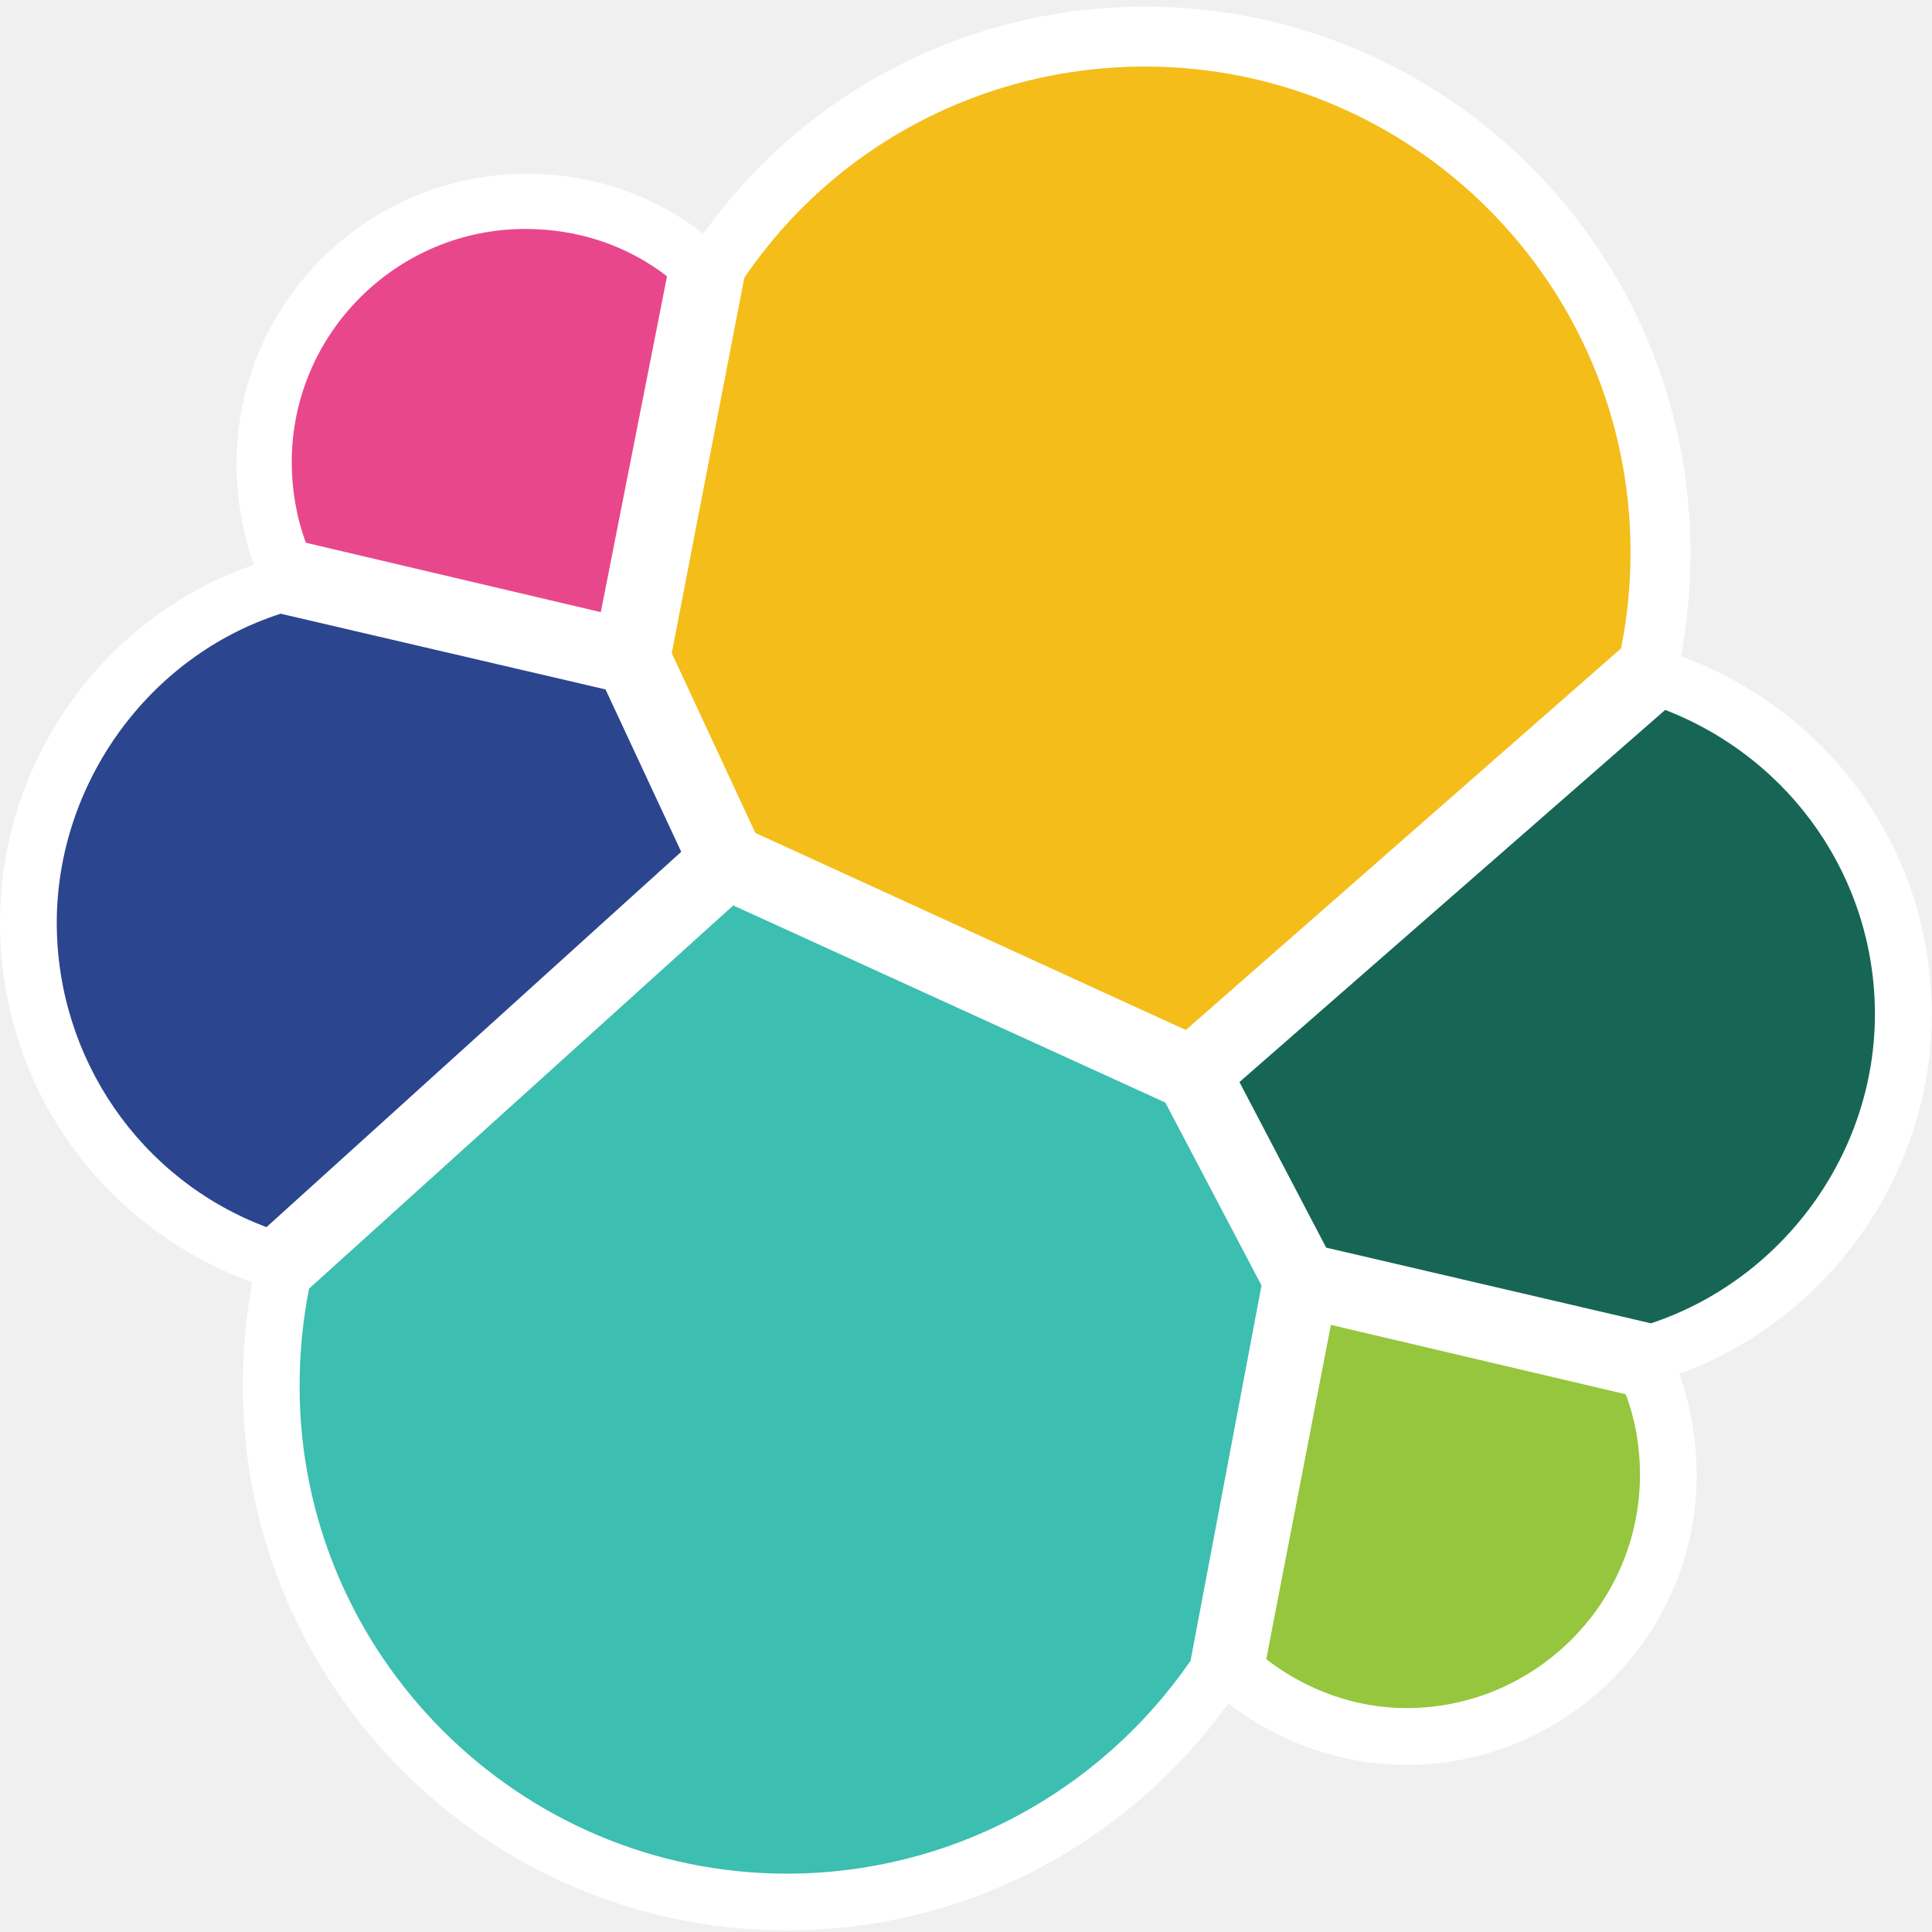
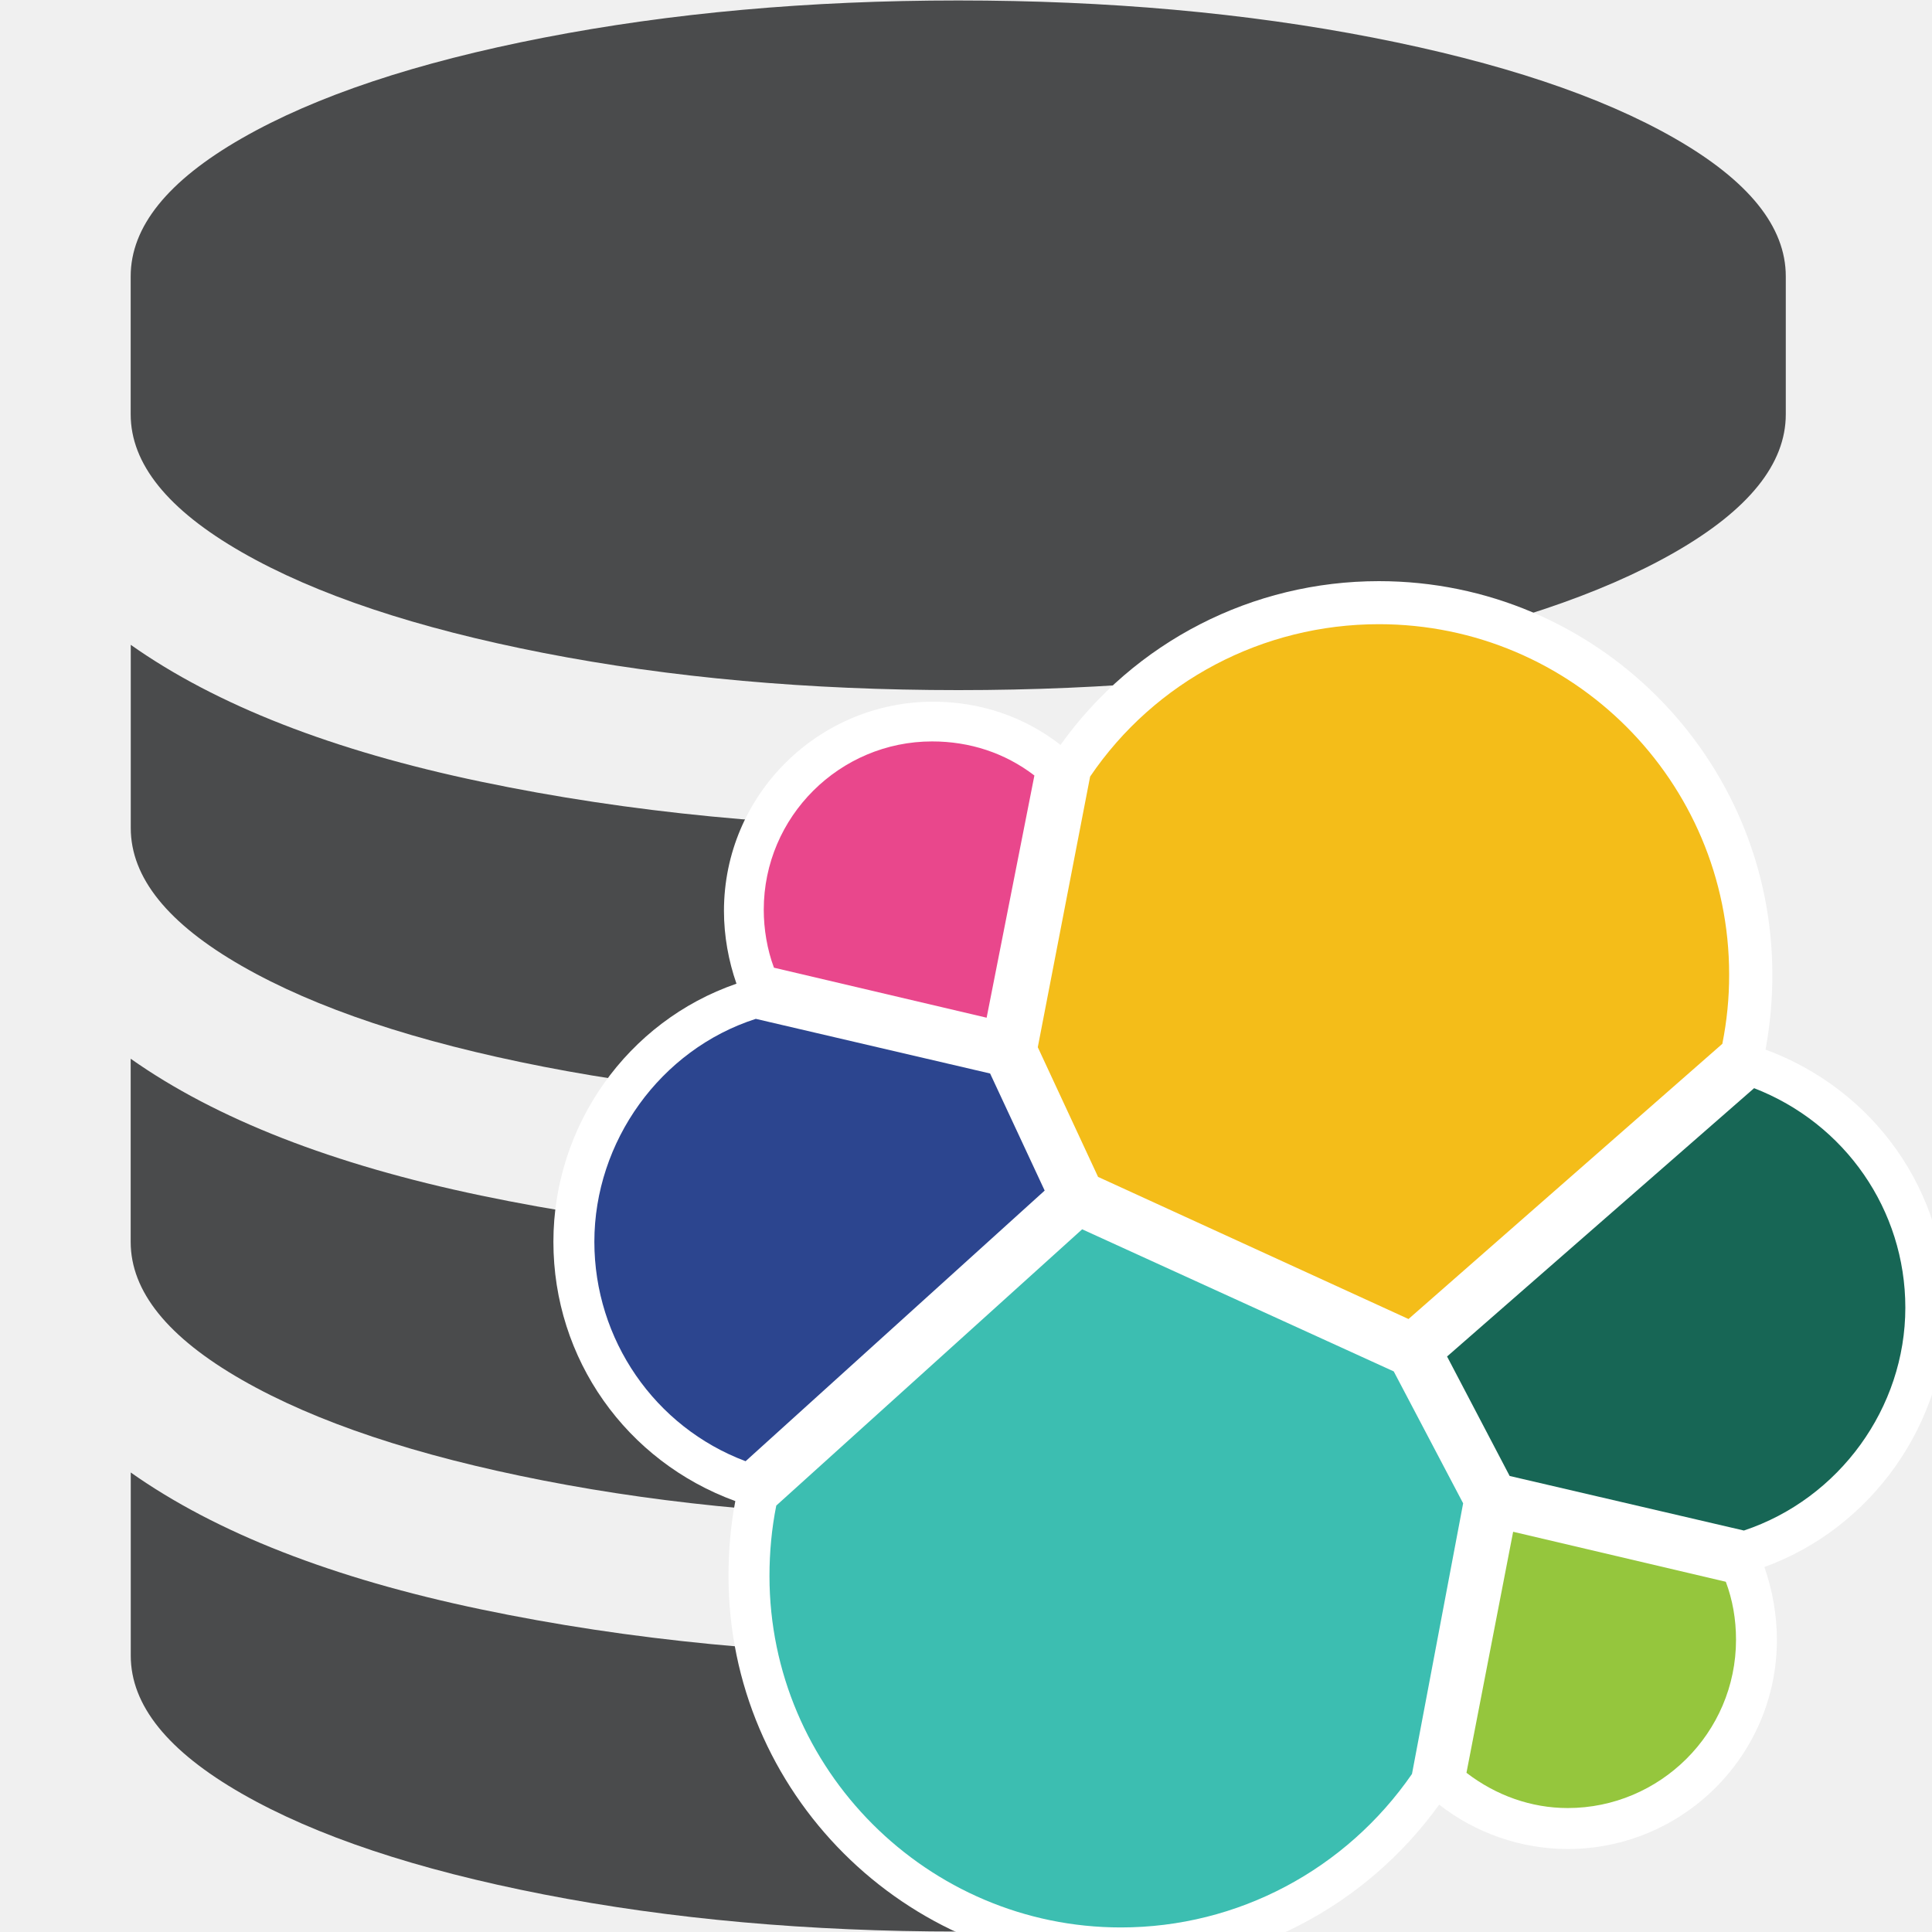
- <svg xmlns="http://www.w3.org/2000/svg" width="2500" height="2500" viewBox="0 0 256 256" preserveAspectRatio="xMinYMin meet">
-   <path d="M255.96 134.393c0-21.521-13.373-40.117-33.223-47.43a75.239 75.239 0 0 0 1.253-13.791c0-39.909-32.386-72.295-72.295-72.295-23.193 0-44.923 11.074-58.505 30.088-6.686-5.224-14.835-7.94-23.402-7.94-21.104 0-38.446 17.133-38.446 38.446 0 4.597.836 9.194 2.298 13.373C13.582 81.739 0 100.962 0 122.274c0 21.522 13.373 40.327 33.431 47.64-.835 4.388-1.253 8.985-1.253 13.79 0 39.7 32.386 72.087 72.086 72.087 23.402 0 44.924-11.283 58.505-30.088 6.686 5.223 15.044 8.149 23.611 8.149 21.104 0 38.446-17.134 38.446-38.446 0-4.597-.836-9.194-2.298-13.373 19.64-7.104 33.431-26.327 33.431-47.64z" fill="#FFF" />
-   <path d="M100.085 110.364l57.043 26.119 57.669-50.565a64.312 64.312 0 0 0 1.253-12.746c0-35.52-28.834-64.355-64.355-64.355-21.313 0-41.162 10.447-53.072 27.998l-9.612 49.73 11.074 23.82z" fill="#F4BD19" />
-   <path d="M40.953 170.75c-.835 4.179-1.253 8.567-1.253 12.955 0 35.52 29.043 64.564 64.564 64.564 21.522 0 41.372-10.656 53.49-28.208l9.403-49.729-12.746-24.238-57.251-26.118-56.207 50.774z" fill="#3CBEB1" />
-   <path d="M40.536 71.918l39.073 9.194 8.775-44.506c-5.432-4.179-11.91-6.268-18.805-6.268-16.925 0-30.924 13.79-30.924 30.924 0 3.552.627 7.313 1.88 10.656z" fill="#E9478C" />
-   <path d="M37.192 81.32c-17.551 5.642-29.67 22.567-29.67 40.954 0 17.97 11.074 34.059 27.79 40.327l54.953-49.73-10.03-21.52-43.043-10.03z" fill="#2C458F" />
-   <path d="M167.784 219.852c5.432 4.18 11.91 6.478 18.596 6.478 16.925 0 30.924-13.79 30.924-30.924 0-3.761-.627-7.314-1.88-10.657l-39.073-9.193-8.567 44.296z" fill="#95C63D" />
-   <path d="M175.724 165.317l43.043 10.03c17.551-5.85 29.67-22.566 29.67-40.954 0-17.97-11.074-33.849-27.79-40.326l-56.415 49.311 11.492 21.94z" fill="#176655" />
+ <svg xmlns="http://www.w3.org/2000/svg" version="1.1" id="Layer_1" x="0px" y="0px" viewBox="0 0 2500 2500" style="enable-background:new 0 0 2500 2500;" xml:space="preserve">
+   <style type="text/css">
+ 	.st0{fill:#4A4B4C;}
+ 	.st1{fill:#FFFFFF;}
+ 	.st2{fill:#F4BD19;}
+ 	.st3{fill:#3CBEB1;}
+ 	.st4{fill:#E9478C;}
+ 	.st5{fill:#2C458F;}
+ 	.st6{fill:#95C63D;}
+ 	.st7{fill:#176655;}
+ </style>
+   <g>
+     <path class="st0" d="M1240,1071.5c220.3,0,426.2-20,617.7-60c191.5-40,80.9,38.1,191.5-40l114,129.1c0,64.1,99.8,94.5,4,149.3   s-225.9,98.3-390.4,130.4s-343.5,48.1-536.8,48.1s-372.3-16-536.8-48.1s-294.7-75.5-390.4-130.4s-143.6-114.3-143.6-178.5v-237   c110.6,78.1,261.7,137.1,453.2,177.1C813.8,1051.5,1019.7,1071.5,1240,1071.5z M1240,2499.4c-193.4,0-372.3-16-536.8-48.1   s-294.7-75.5-390.4-130.4s-143.6-114.3-143.6-178.5v-237c110.6,78.1,261.7,137.1,453.2,177.1c191.5,40,397.4,60,617.7,60    M1776.8,1915.8c-164.5,32.1-343.5,48.1-536.8,48.1s-372.3-16-536.8-48.1c-164.5-32.1-294.7-75.5-390.4-130.4   S169.1,1671.1,169.1,1607v-237C279.7,1448,430.8,1507,622.3,1547c191.5,40,397.4,60,617.7,60s426.2-20,617.7-60   c191.5-40,163.5-99,274.1-177.1l179.1,237c0,64.1-47.9,123.6-143.6,178.5 M1240,0.6c193.4,0,372.3,16,536.8,48.1   s294.7,75.5,390.4,130.4s143.6,114.3,143.6,178.5v178.5c0,64.1-47.9,123.6-143.6,178.5s-225.9,98.3-390.4,130.4   C1612.3,877,1433.4,893,1240,893s-372.3-16-536.8-48.1c-164.5-32.1-294.7-75.5-390.4-130.4S169.1,600.2,169.1,536.1V357.6   c0-64.1,47.9-123.6,143.6-178.5S538.6,80.8,703.2,48.8S1046.6,0.6,1240,0.6z" />
+   </g>
+   <path class="st1" d="M2518.6,1692.2c0-151.6-94.2-282.5-234-334c5.9-32,8.9-64.5,8.8-97.1c0-281-228.1-509.1-509.1-509.1  c-163.3,0-316.3,78-412,211.9c-47.1-36.8-104.5-55.9-164.8-55.9c-148.6,0-270.7,120.7-270.7,270.7c0,32.4,5.9,64.7,16.2,94.2  c-141.2,48.6-236.9,183.9-236.9,334c0,151.6,94.2,284,235.4,335.5c-5.9,30.9-8.8,63.3-8.8,97.1c0,279.6,228.1,507.6,507.6,507.6  c164.8,0,316.4-79.5,412-211.9c47.1,36.8,105.9,57.4,166.3,57.4c148.6,0,270.7-120.7,270.7-270.7c0-32.4-5.9-64.7-16.2-94.2  C2421.4,1977.6,2518.5,1842.2,2518.6,1692.2L2518.6,1692.2z" />
+   <path class="st2" d="M1420.9,1522.9l401.7,183.9l406.1-356.1c5.9-29.6,8.9-59.6,8.8-89.8c0-250.1-203-453.2-453.2-453.2  c-150.1,0-289.9,73.6-373.7,197.2l-67.7,350.2L1420.9,1522.9L1420.9,1522.9z" />
+   <path class="st3" d="M1004.5,1948.2c-5.9,29.4-8.8,60.3-8.8,91.2c0,250.1,204.5,454.7,454.7,454.7c151.6,0,291.3-75,376.7-198.6  l66.2-350.2l-89.8-170.7l-403.2-183.9L1004.5,1948.2L1004.5,1948.2z" />
+   <path class="st4" d="M1001.5,1252.2l275.2,64.7l61.8-313.4c-38.3-29.4-83.9-44.1-132.4-44.1c-119.2,0-217.8,97.1-217.8,217.8  C988.3,1202.2,992.7,1228.7,1001.5,1252.2L1001.5,1252.2z" />
+   <path class="st5" d="M978,1318.4c-123.6,39.7-208.9,158.9-208.9,288.4c0,126.5,78,239.8,195.7,284l387-350.2l-70.6-151.5L978,1318.4  L978,1318.4z" />
+   <path class="st6" d="M1897.6,2294c38.3,29.4,83.9,45.6,131,45.6c119.2,0,217.8-97.1,217.8-217.8c0-26.5-4.4-51.5-13.2-75  l-275.2-64.7L1897.6,2294L1897.6,2294z" />
+   <path class="st7" d="M1953.5,1909.9l303.1,70.6c123.6-41.2,208.9-158.9,208.9-288.4c0-126.5-78-238.4-195.7-284l-397.3,347.2  L1953.5,1909.9L1953.5,1909.9z" />
</svg>
